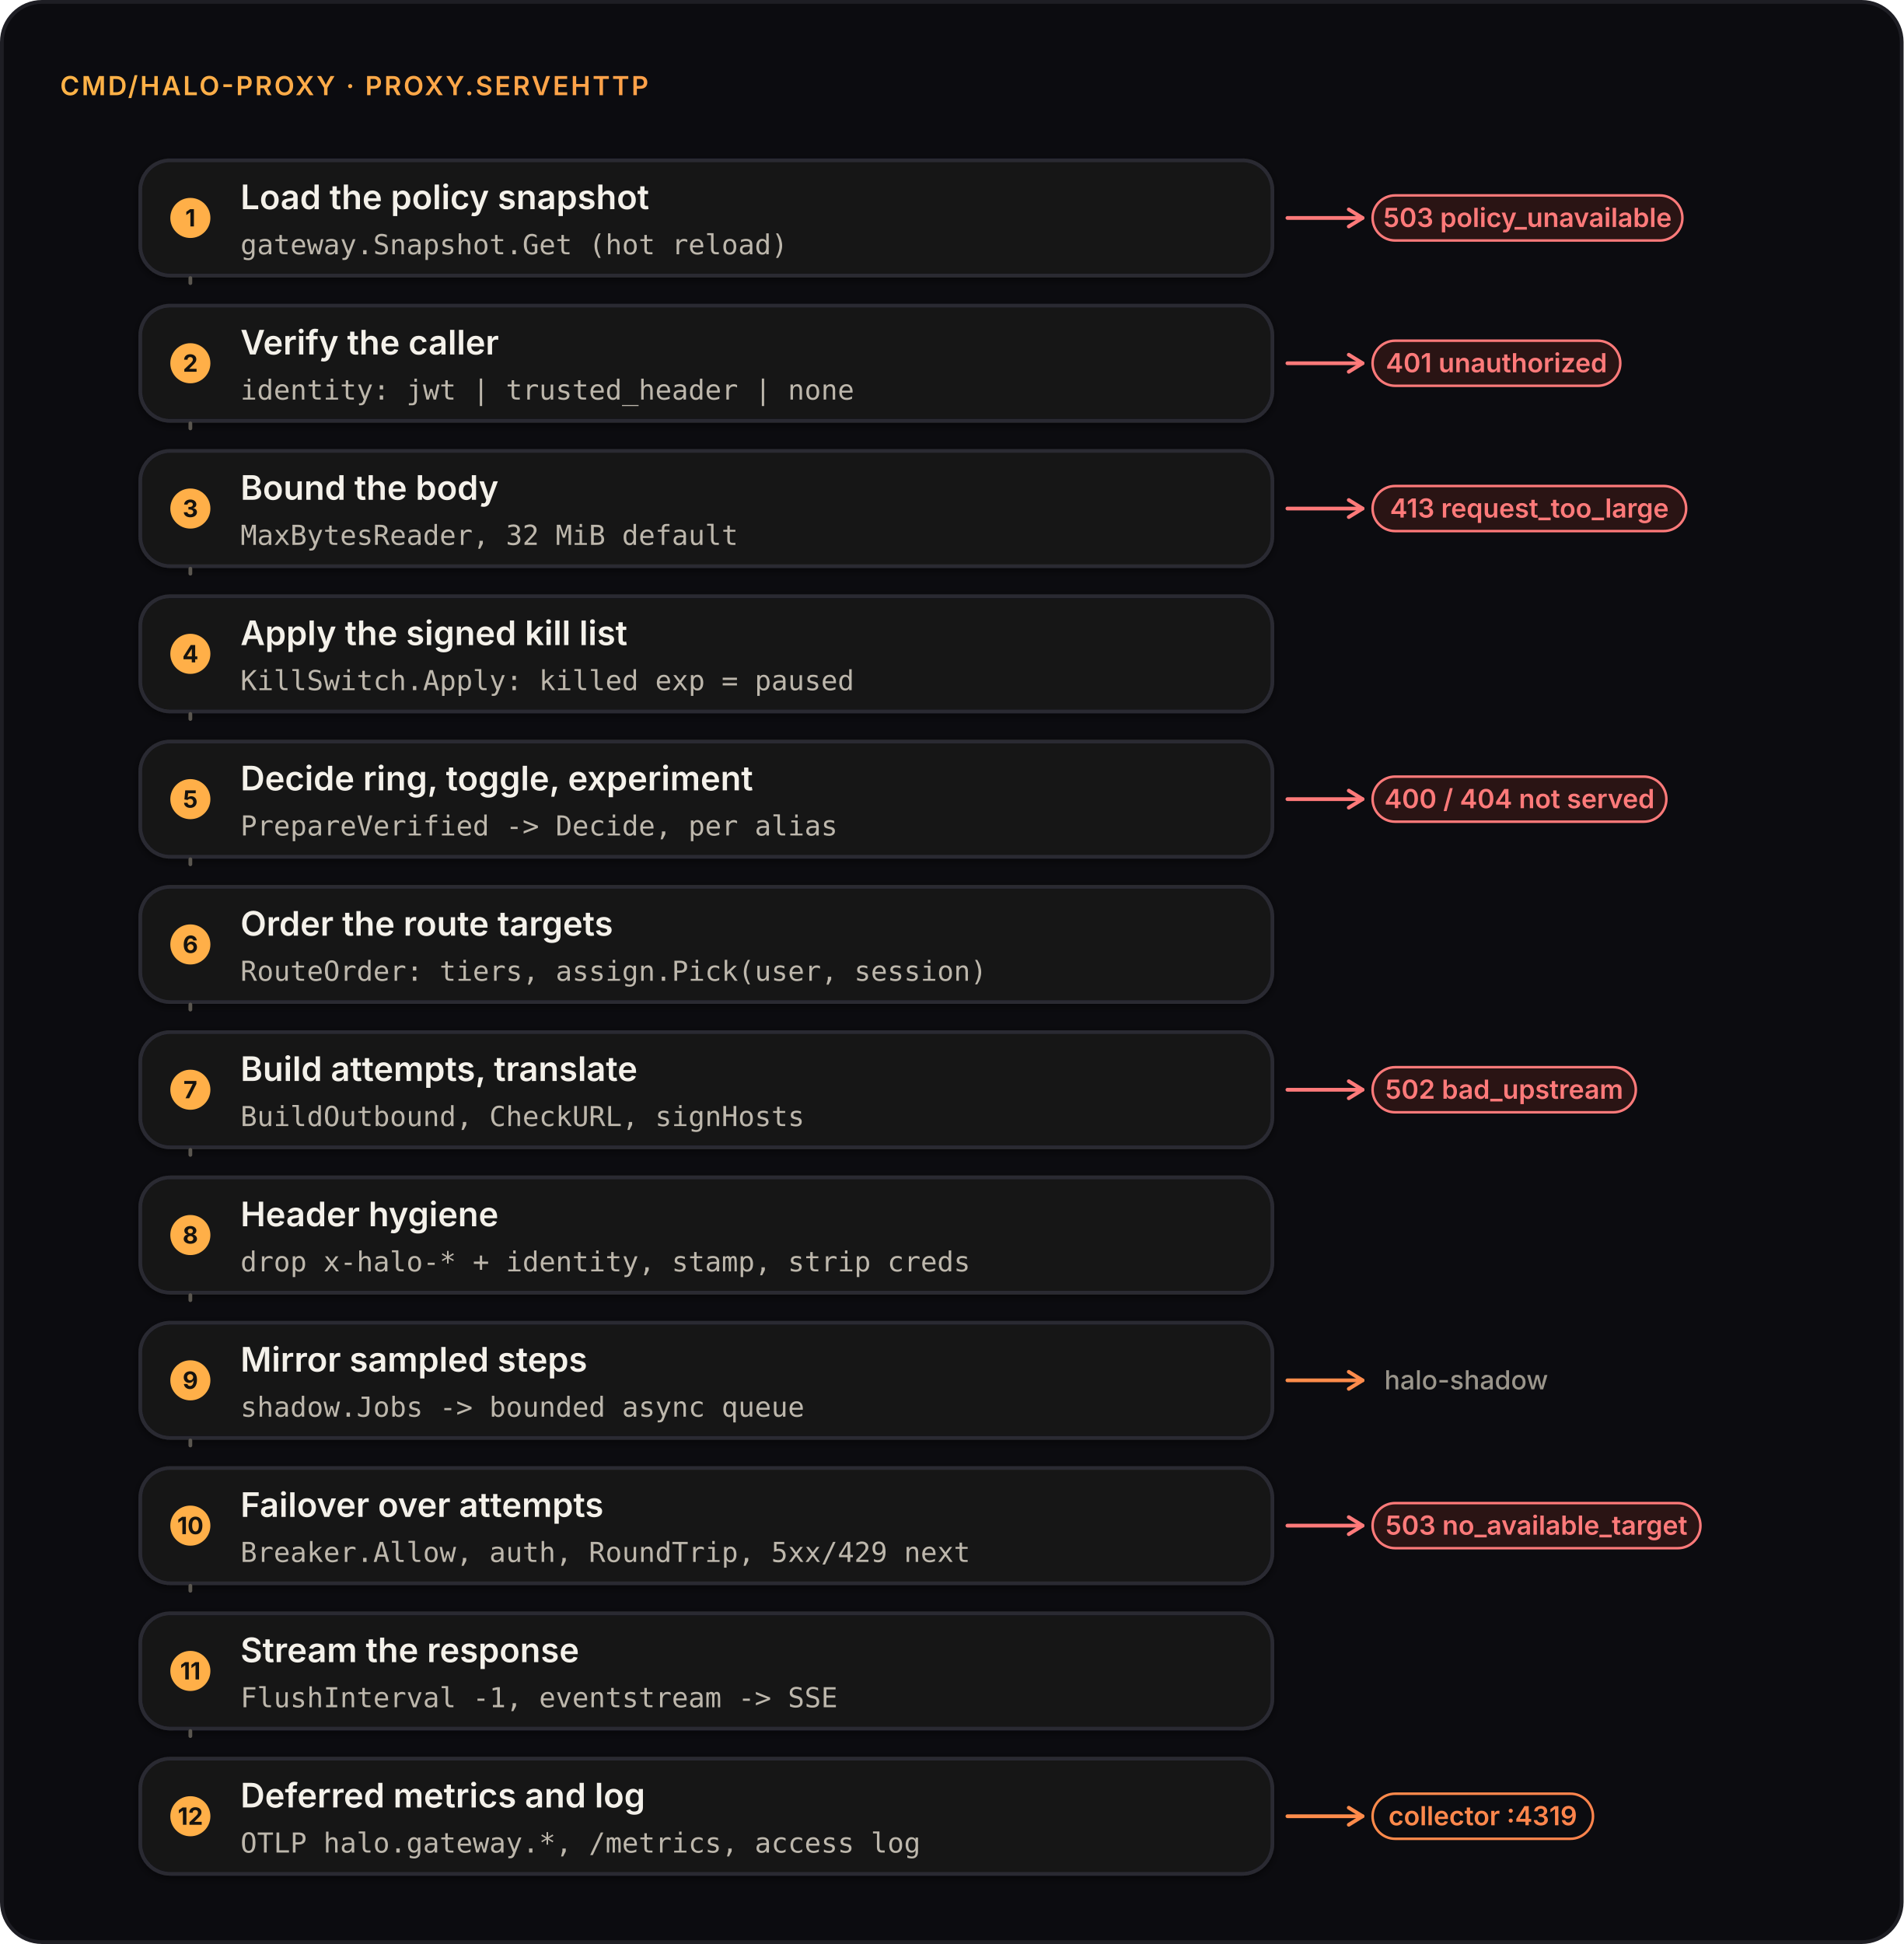
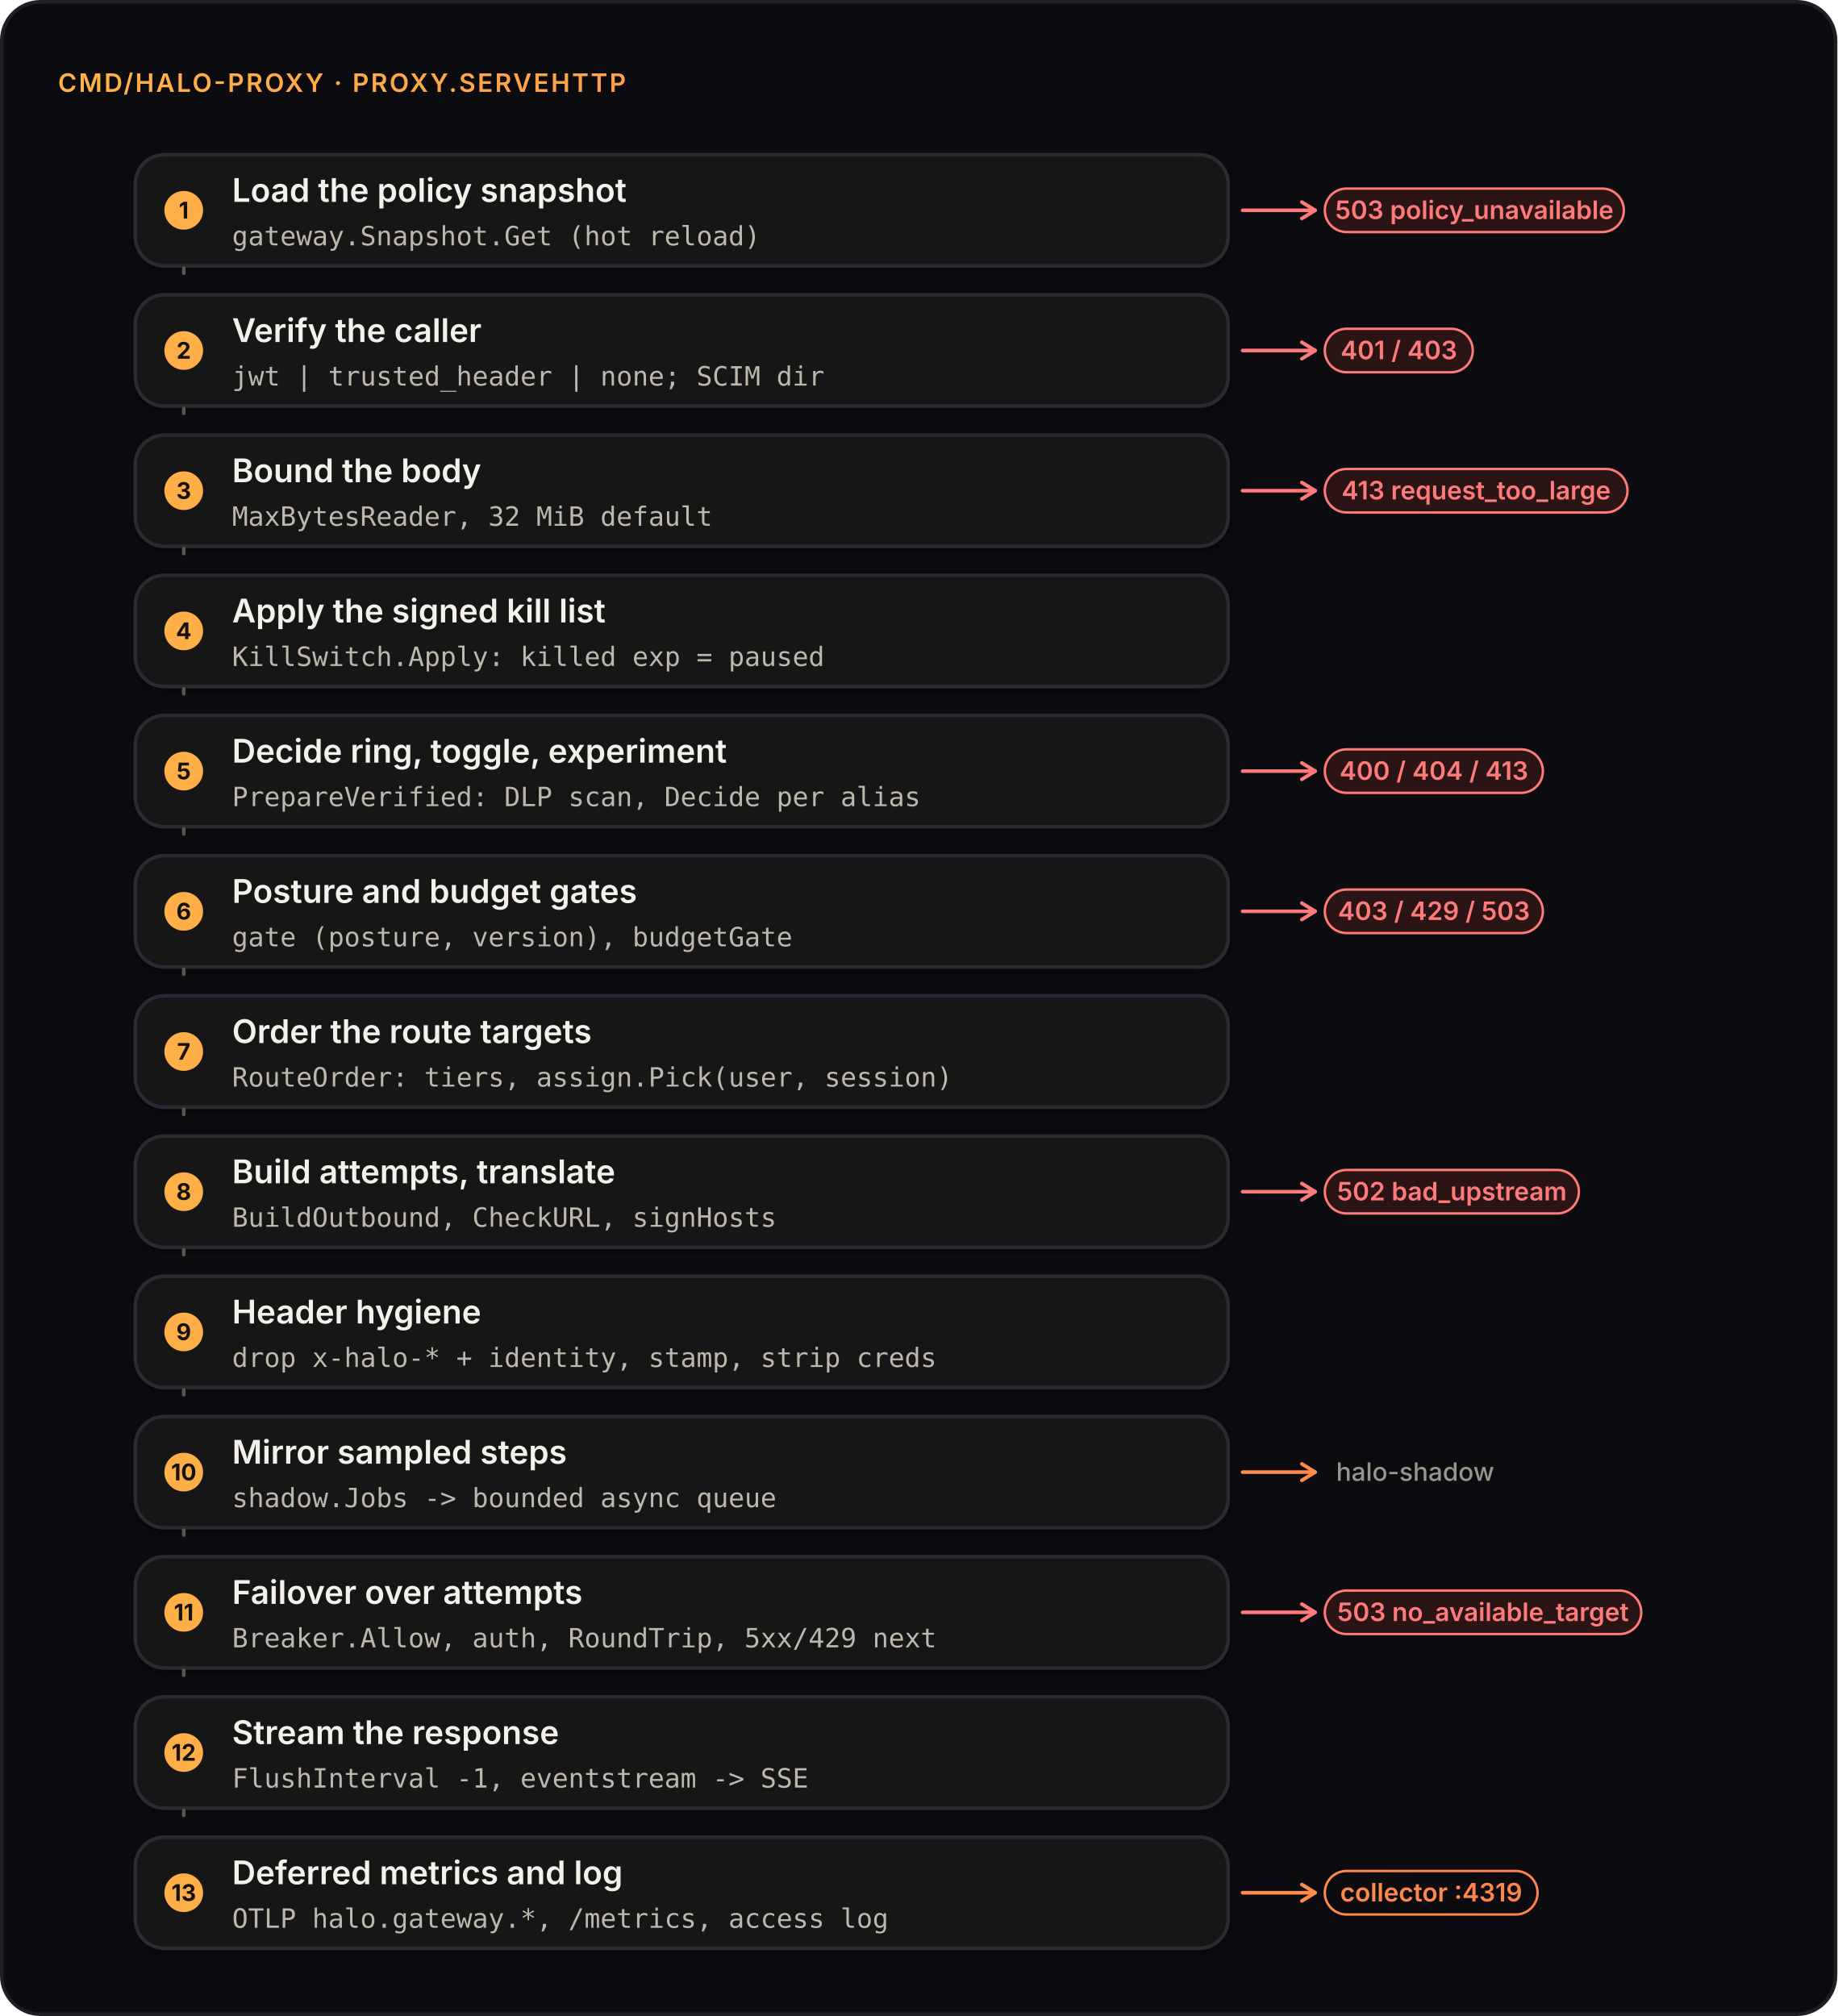
- <svg xmlns="http://www.w3.org/2000/svg" viewBox="0 0 760 776" width="760" height="776" role="img" aria-labelledby="t d" font-family="ui-sans-serif,-apple-system,Inter,'Segoe UI',sans-serif">
+ <svg xmlns="http://www.w3.org/2000/svg" viewBox="0 0 760 834" width="760" height="834" role="img" aria-labelledby="t d" font-family="ui-sans-serif,-apple-system,Inter,'Segoe UI',sans-serif">
  <style>
.cv{fill:#0c0c10;stroke:#1e1e24;stroke-width:1.5}
.card{fill:#121217;stroke:#2a2a31;stroke-width:1.5}
.soft{fill:url(#gs)}
.ring{fill:none;stroke:url(#ga);stroke-width:1.5}
.dcard{fill:#2a1414;stroke:#ff7a7a;stroke-width:1.5}
.ghost{fill:none;stroke:#5a564f;stroke-width:1.5;stroke-dasharray:4 4}
.zone{fill:#0f0f14;stroke:#24242b;stroke-width:1.5}
.chip{fill:#1a1a20;stroke:#2a2a31;stroke-width:1}
text{font-family:ui-sans-serif,-apple-system,Inter,'Segoe UI',sans-serif}
.t{font-size:13.5px;font-weight:600;fill:#f4f1ea}
.tm{font:600 12.5px ui-monospace,'SF Mono','JetBrains Mono',Menlo,Consolas,monospace;fill:#f4f1ea}
.td{fill:#ff7a7a}
.s{font-size:12px;fill:#bdb7ac}
.m{font:11px ui-monospace,'SF Mono','JetBrains Mono',Menlo,Consolas,monospace;fill:#bdb7ac}
.xs{font-size:10.5px;font-weight:500;fill:#9a958b}
.xm{font-family:ui-monospace,'SF Mono','JetBrains Mono',Menlo,Consolas,monospace;font-weight:400}
.xa{fill:url(#ga);font-weight:600}
.xd{fill:#ff7a7a;font-weight:600}
.xw{fill:#16130f;font-weight:600}
.k{font-size:10.5px;font-weight:600;letter-spacing:.08em;fill:#9a958b}
.ka{fill:url(#ga)}
.h1{font-size:42px;font-weight:700;letter-spacing:-.02em;fill:#f4f1ea}
.ln,.la,.ld,.lm{fill:none;stroke-width:1.5;stroke-linecap:round;stroke-linejoin:round}
.ln{stroke:#5a564f}.la{stroke:url(#ga)}.ld{stroke:#ff7a7a}.lm{stroke:#2a2a31}
.lane{stroke:#2a2a31;stroke-width:1.5;stroke-dasharray:3 4}
.dash{stroke-dasharray:5 5}
.dl{fill:#5a564f}.da{fill:url(#ga)}.dd{fill:#ff7a7a}
.pl{fill:#0c0c10}.pa{fill:#0c0c10;stroke:url(#ga);stroke-width:1}
.pd{fill:#2a1414;stroke:#ff7a7a;stroke-width:1}.ps{fill:url(#ga)}
.fa{fill:url(#ga)}.fs{fill:url(#gs)}.fm{fill:#1a1a20}.fd{fill:#ff7a7a}.ft{fill:#f4f1ea}
.bdg{fill:url(#ga)}.bn{font-size:9.5px;font-weight:700;fill:#16130f}
.ic{fill:none;stroke:url(#ga);stroke-width:1.75;stroke-linecap:round;stroke-linejoin:round}
.pkt{fill:url(#ga)}
.grow{transform-box:fill-box;transform-origin:left;animation:grow 4.8s cubic-bezier(.6,0,.2,1) infinite}
@keyframes grow{0%{transform:scaleX(.08)}25%{transform:scaleX(.3)}50%{transform:scaleX(.55)}75%,100%{transform:scaleX(1)}}
.flow{stroke-dasharray:4 6;animation:flow 1.1s linear infinite}
@keyframes flow{to{stroke-dashoffset:-20}}
.blink{animation:blink 3.2s ease-in-out infinite}
@keyframes blink{0%,100%{opacity:.18}35%,65%{opacity:1}}
.pulse{transform-box:fill-box;transform-origin:center;animation:pulse 2.8s ease-out infinite}
@keyframes pulse{0%{opacity:.55;transform:scale(.6)}100%{opacity:0;transform:scale(1.5)}}
@media (prefers-reduced-motion:reduce){.flow,.blink,.pulse,.grow{animation:none}.blink{opacity:1}.pulse,.pkt{display:none}}
</style>
  <defs>
    <linearGradient id="ga" gradientUnits="userSpaceOnUse" x1="0" y1="0" x2="760" y2="0">
      <stop offset="0" stop-color="#ffb547" />
      <stop offset="1" stop-color="#ff7a4d" />
    </linearGradient>
    <linearGradient id="gs" gradientUnits="userSpaceOnUse" x1="0" y1="0" x2="760" y2="0">
      <stop offset="0" stop-color="#ffb547" stop-opacity="0.12" />
      <stop offset="1" stop-color="#ff7a4d" stop-opacity="0.12" />
    </linearGradient>
    <filter id="sh" x="-10%" y="-10%" width="120%" height="140%">
      <feDropShadow dx="0" dy="1" stdDeviation="1.6" flood-color="#000000" flood-opacity="0.5" />
    </filter>
  </defs>
-   <rect class="cv" x=".75" y=".75" width="758.5" height="774.5" rx="16" />
+   <rect class="cv" x=".75" y=".75" width="758.5" height="832.5" rx="16" />
  <text class="k ka" x="24" y="38">CMD/HALO-PROXY · PROXY.SERVEHTTP</text>
  <rect class="card" x="56" y="64" width="452" height="46" rx="12" filter="url(#sh)" />
  <text class="t" x="96" y="83.5">Load the policy snapshot</text>
  <text class="m" x="96" y="101.5">gateway.Snapshot.Get (hot reload)</text>
  <circle class="bdg" cx="76" cy="87.0" r="8" />
  <text class="bn" x="76" y="90.4" text-anchor="middle">1</text>
  <path class="ld" d="M514 87L544 87" />
  <path class="ld hd" d="M538.5 90.4L544 87L538.5 83.6" />
  <rect class="pd" x="548.0" y="78.0" width="123.7" height="18" rx="9" />
  <text class="xs xd" x="609.862" y="90.6" text-anchor="middle">503 policy_unavailable</text>
  <rect class="card" x="56" y="122" width="452" height="46" rx="12" filter="url(#sh)" />
  <text class="t" x="96" y="141.5">Verify the caller</text>
-   <text class="m" x="96" y="159.5">identity: jwt | trusted_header | none</text>
+   <text class="m" x="96" y="159.5">jwt | trusted_header | none; SCIM dir</text>
  <circle class="bdg" cx="76" cy="145.0" r="8" />
  <text class="bn" x="76" y="148.4" text-anchor="middle">2</text>
  <path class="ln" d="M76 111L76 113" />
  <path class="ld" d="M514 145L544 145" />
  <path class="ld hd" d="M538.5 148.4L544 145L538.5 141.6" />
-   <rect class="pd" x="548.0" y="136.0" width="98.9" height="18" rx="9" />
-   <text class="xs xd" x="597.472" y="148.6" text-anchor="middle">401 unauthorized</text>
+   <rect class="pd" x="548.0" y="136.0" width="61.2" height="18" rx="9" />
+   <text class="xs xd" x="578.625" y="148.6" text-anchor="middle">401 / 403</text>
  <rect class="card" x="56" y="180" width="452" height="46" rx="12" filter="url(#sh)" />
  <text class="t" x="96" y="199.5">Bound the body</text>
  <text class="m" x="96" y="217.5">MaxBytesReader, 32 MiB default</text>
  <circle class="bdg" cx="76" cy="203.0" r="8" />
  <text class="bn" x="76" y="206.4" text-anchor="middle">3</text>
  <path class="ln" d="M76 169L76 171" />
  <path class="ld" d="M514 203L544 203" />
  <path class="ld hd" d="M538.5 206.4L544 203L538.5 199.6" />
  <rect class="pd" x="548.0" y="194.0" width="125.2" height="18" rx="9" />
  <text class="xs xd" x="610.597" y="206.6" text-anchor="middle">413 request_too_large</text>
  <rect class="card" x="56" y="238" width="452" height="46" rx="12" filter="url(#sh)" />
  <text class="t" x="96" y="257.5">Apply the signed kill list</text>
  <text class="m" x="96" y="275.5">KillSwitch.Apply: killed exp = paused</text>
  <circle class="bdg" cx="76" cy="261.0" r="8" />
  <text class="bn" x="76" y="264.4" text-anchor="middle">4</text>
  <path class="ln" d="M76 227L76 229" />
  <rect class="card" x="56" y="296" width="452" height="46" rx="12" filter="url(#sh)" />
  <text class="t" x="96" y="315.5">Decide ring, toggle, experiment</text>
-   <text class="m" x="96" y="333.5">PrepareVerified -&gt; Decide, per alias</text>
+   <text class="m" x="96" y="333.5">PrepareVerified: DLP scan, Decide per alias</text>
  <circle class="bdg" cx="76" cy="319.0" r="8" />
  <text class="bn" x="76" y="322.4" text-anchor="middle">5</text>
  <path class="ln" d="M76 285L76 287" />
  <path class="ld" d="M514 319L544 319" />
  <path class="ld hd" d="M538.5 322.4L544 319L538.5 315.6" />
-   <rect class="pd" x="548.0" y="310.0" width="117.3" height="18" rx="9" />
-   <text class="xs xd" x="606.66" y="322.6" text-anchor="middle">400 / 404 not served</text>
+   <rect class="pd" x="548.0" y="310.0" width="90.2" height="18" rx="9" />
+   <text class="xs xd" x="593.115" y="322.6" text-anchor="middle">400 / 404 / 413</text>
  <rect class="card" x="56" y="354" width="452" height="46" rx="12" filter="url(#sh)" />
-   <text class="t" x="96" y="373.5">Order the route targets</text>
-   <text class="m" x="96" y="391.5">RouteOrder: tiers, assign.Pick(user, session)</text>
+   <text class="t" x="96" y="373.5">Posture and budget gates</text>
+   <text class="m" x="96" y="391.5">gate (posture, version), budgetGate</text>
  <circle class="bdg" cx="76" cy="377.0" r="8" />
  <text class="bn" x="76" y="380.4" text-anchor="middle">6</text>
  <path class="ln" d="M76 343L76 345" />
+   <path class="ld" d="M514 377L544 377" />
+   <path class="ld hd" d="M538.5 380.4L544 377L538.5 373.6" />
+   <rect class="pd" x="548.0" y="368.0" width="90.2" height="18" rx="9" />
+   <text class="xs xd" x="593.115" y="380.6" text-anchor="middle">403 / 429 / 503</text>
  <rect class="card" x="56" y="412" width="452" height="46" rx="12" filter="url(#sh)" />
-   <text class="t" x="96" y="431.5">Build attempts, translate</text>
-   <text class="m" x="96" y="449.5">BuildOutbound, CheckURL, signHosts</text>
+   <text class="t" x="96" y="431.5">Order the route targets</text>
+   <text class="m" x="96" y="449.5">RouteOrder: tiers, assign.Pick(user, session)</text>
  <circle class="bdg" cx="76" cy="435.0" r="8" />
  <text class="bn" x="76" y="438.4" text-anchor="middle">7</text>
  <path class="ln" d="M76 401L76 403" />
-   <path class="ld" d="M514 435L544 435" />
-   <path class="ld hd" d="M538.5 438.4L544 435L538.5 431.6" />
-   <rect class="pd" x="548.0" y="426.0" width="105.1" height="18" rx="9" />
-   <text class="xs xd" x="600.57" y="438.6" text-anchor="middle">502 bad_upstream</text>
  <rect class="card" x="56" y="470" width="452" height="46" rx="12" filter="url(#sh)" />
-   <text class="t" x="96" y="489.5">Header hygiene</text>
-   <text class="m" x="96" y="507.5">drop x-halo-* + identity, stamp, strip creds</text>
+   <text class="t" x="96" y="489.5">Build attempts, translate</text>
+   <text class="m" x="96" y="507.5">BuildOutbound, CheckURL, signHosts</text>
  <circle class="bdg" cx="76" cy="493.0" r="8" />
  <text class="bn" x="76" y="496.4" text-anchor="middle">8</text>
  <path class="ln" d="M76 459L76 461" />
+   <path class="ld" d="M514 493L544 493" />
+   <path class="ld hd" d="M538.5 496.4L544 493L538.5 489.6" />
+   <rect class="pd" x="548.0" y="484.0" width="105.1" height="18" rx="9" />
+   <text class="xs xd" x="600.57" y="496.6" text-anchor="middle">502 bad_upstream</text>
  <rect class="card" x="56" y="528" width="452" height="46" rx="12" filter="url(#sh)" />
-   <text class="t" x="96" y="547.5">Mirror sampled steps</text>
-   <text class="m" x="96" y="565.5">shadow.Jobs -&gt; bounded async queue</text>
+   <text class="t" x="96" y="547.5">Header hygiene</text>
+   <text class="m" x="96" y="565.5">drop x-halo-* + identity, stamp, strip creds</text>
  <circle class="bdg" cx="76" cy="551.0" r="8" />
  <text class="bn" x="76" y="554.4" text-anchor="middle">9</text>
  <path class="ln" d="M76 517L76 519" />
-   <path class="la" d="M514 551L544 551" />
-   <path class="la hd" d="M538.5 554.4L544 551L538.5 547.6" />
-   <rect class="pl" x="548.0" y="542.0" width="74.8" height="18" rx="9" />
-   <text class="xs" x="585.398" y="554.6" text-anchor="middle">halo-shadow</text>
  <rect class="card" x="56" y="586" width="452" height="46" rx="12" filter="url(#sh)" />
-   <text class="t" x="96" y="605.5">Failover over attempts</text>
-   <text class="m" x="96" y="623.5">Breaker.Allow, auth, RoundTrip, 5xx/429 next</text>
+   <text class="t" x="96" y="605.5">Mirror sampled steps</text>
+   <text class="m" x="96" y="623.5">shadow.Jobs -&gt; bounded async queue</text>
  <circle class="bdg" cx="76" cy="609.0" r="8" />
  <text class="bn" x="76" y="612.4" text-anchor="middle">10</text>
  <path class="ln" d="M76 575L76 577" />
-   <path class="ld" d="M514 609L544 609" />
-   <path class="ld hd" d="M538.5 612.4L544 609L538.5 605.6" />
-   <rect class="pd" x="548.0" y="600.0" width="130.9" height="18" rx="9" />
-   <text class="xs xd" x="613.433" y="612.6" text-anchor="middle">503 no_available_target</text>
+   <path class="la" d="M514 609L544 609" />
+   <path class="la hd" d="M538.5 612.4L544 609L538.5 605.6" />
+   <rect class="pl" x="548.0" y="600.0" width="74.8" height="18" rx="9" />
+   <text class="xs" x="585.398" y="612.6" text-anchor="middle">halo-shadow</text>
  <rect class="card" x="56" y="644" width="452" height="46" rx="12" filter="url(#sh)" />
-   <text class="t" x="96" y="663.5">Stream the response</text>
-   <text class="m" x="96" y="681.5">FlushInterval -1, eventstream -&gt; SSE</text>
+   <text class="t" x="96" y="663.5">Failover over attempts</text>
+   <text class="m" x="96" y="681.5">Breaker.Allow, auth, RoundTrip, 5xx/429 next</text>
  <circle class="bdg" cx="76" cy="667.0" r="8" />
  <text class="bn" x="76" y="670.4" text-anchor="middle">11</text>
  <path class="ln" d="M76 633L76 635" />
+   <path class="ld" d="M514 667L544 667" />
+   <path class="ld hd" d="M538.5 670.4L544 667L538.5 663.6" />
+   <rect class="pd" x="548.0" y="658.0" width="130.9" height="18" rx="9" />
+   <text class="xs xd" x="613.433" y="670.6" text-anchor="middle">503 no_available_target</text>
  <rect class="card" x="56" y="702" width="452" height="46" rx="12" filter="url(#sh)" />
-   <text class="t" x="96" y="721.5">Deferred metrics and log</text>
-   <text class="m" x="96" y="739.5">OTLP halo.gateway.*, /metrics, access log</text>
+   <text class="t" x="96" y="721.5">Stream the response</text>
+   <text class="m" x="96" y="739.5">FlushInterval -1, eventstream -&gt; SSE</text>
  <circle class="bdg" cx="76" cy="725.0" r="8" />
  <text class="bn" x="76" y="728.4" text-anchor="middle">12</text>
  <path class="ln" d="M76 691L76 693" />
-   <path class="la" d="M514 725L544 725" />
-   <path class="la hd" d="M538.5 728.4L544 725L538.5 721.6" />
-   <rect class="pa" x="548.0" y="716.0" width="88.0" height="18" rx="9" />
-   <text class="xs xa" x="592.013" y="728.6" text-anchor="middle">collector :4319</text>
+   <rect class="card" x="56" y="760" width="452" height="46" rx="12" filter="url(#sh)" />
+   <text class="t" x="96" y="779.5">Deferred metrics and log</text>
+   <text class="m" x="96" y="797.5">OTLP halo.gateway.*, /metrics, access log</text>
+   <circle class="bdg" cx="76" cy="783.0" r="8" />
+   <text class="bn" x="76" y="786.4" text-anchor="middle">13</text>
+   <path class="ln" d="M76 749L76 751" />
+   <path class="la" d="M514 783L544 783" />
+   <path class="la hd" d="M538.5 786.4L544 783L538.5 779.6" />
+   <rect class="pa" x="548.0" y="774.0" width="88.0" height="18" rx="9" />
+   <text class="xs xa" x="592.013" y="786.6" text-anchor="middle">collector :4319</text>
</svg>
